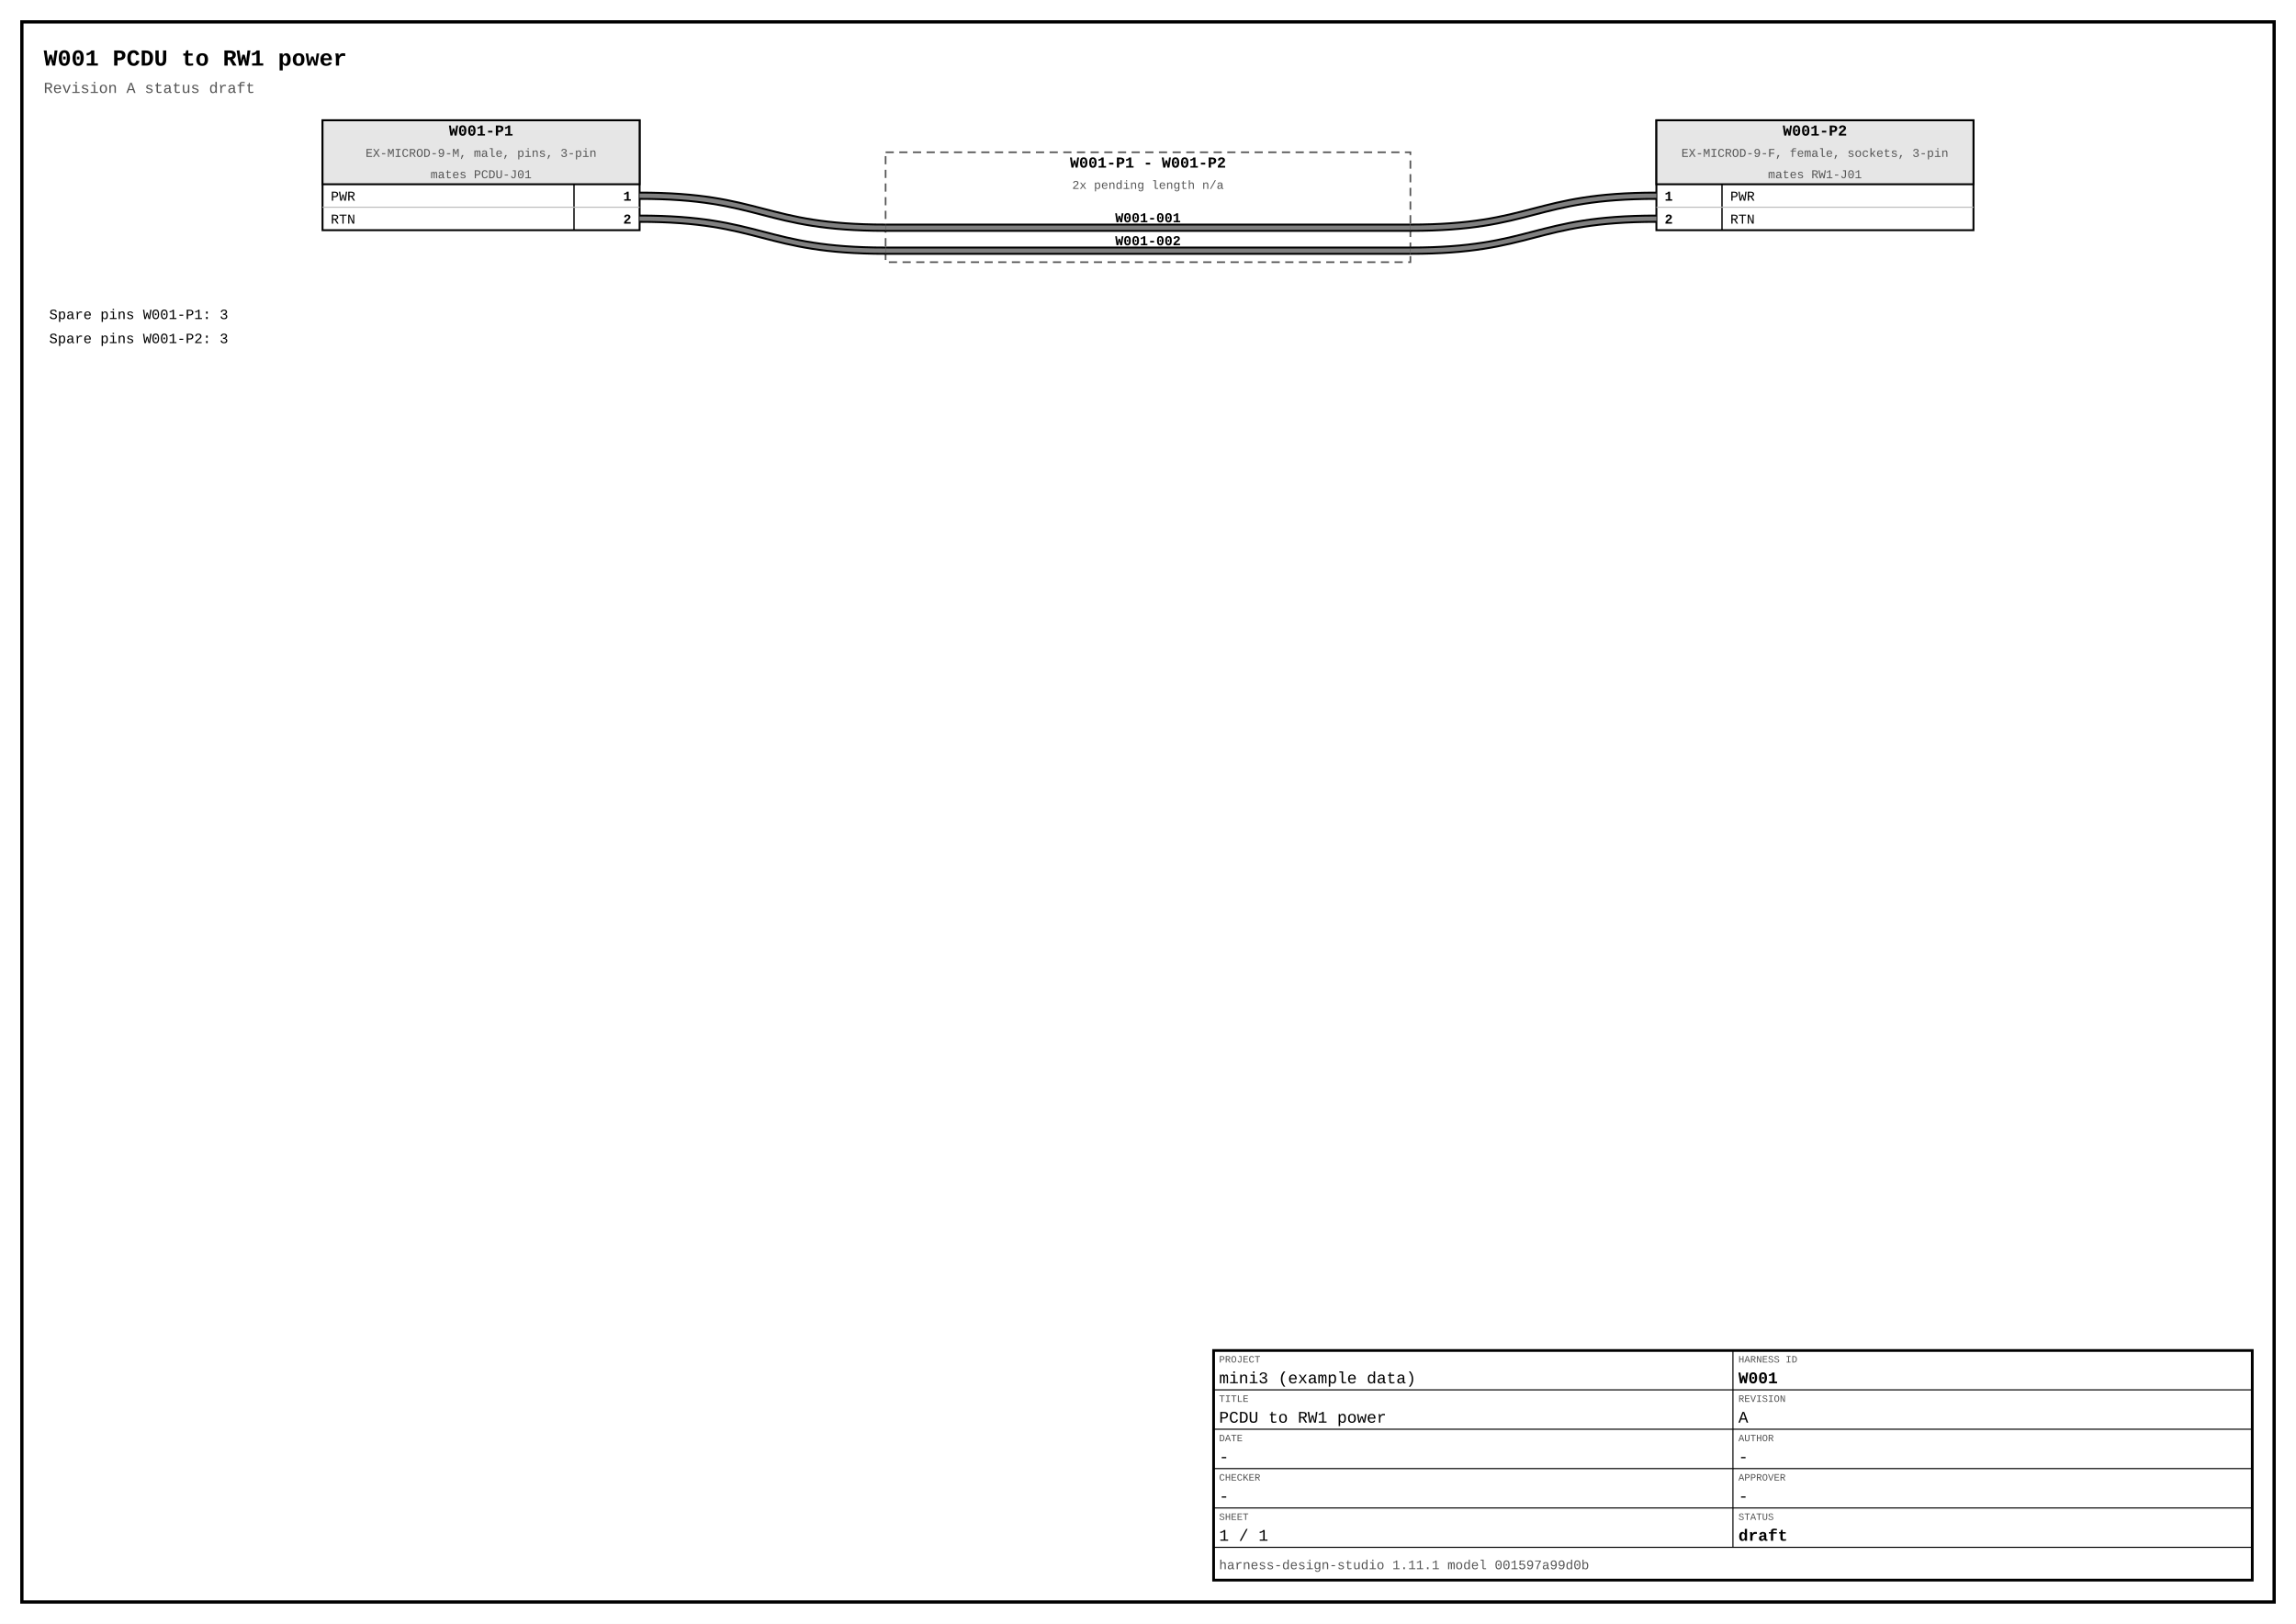
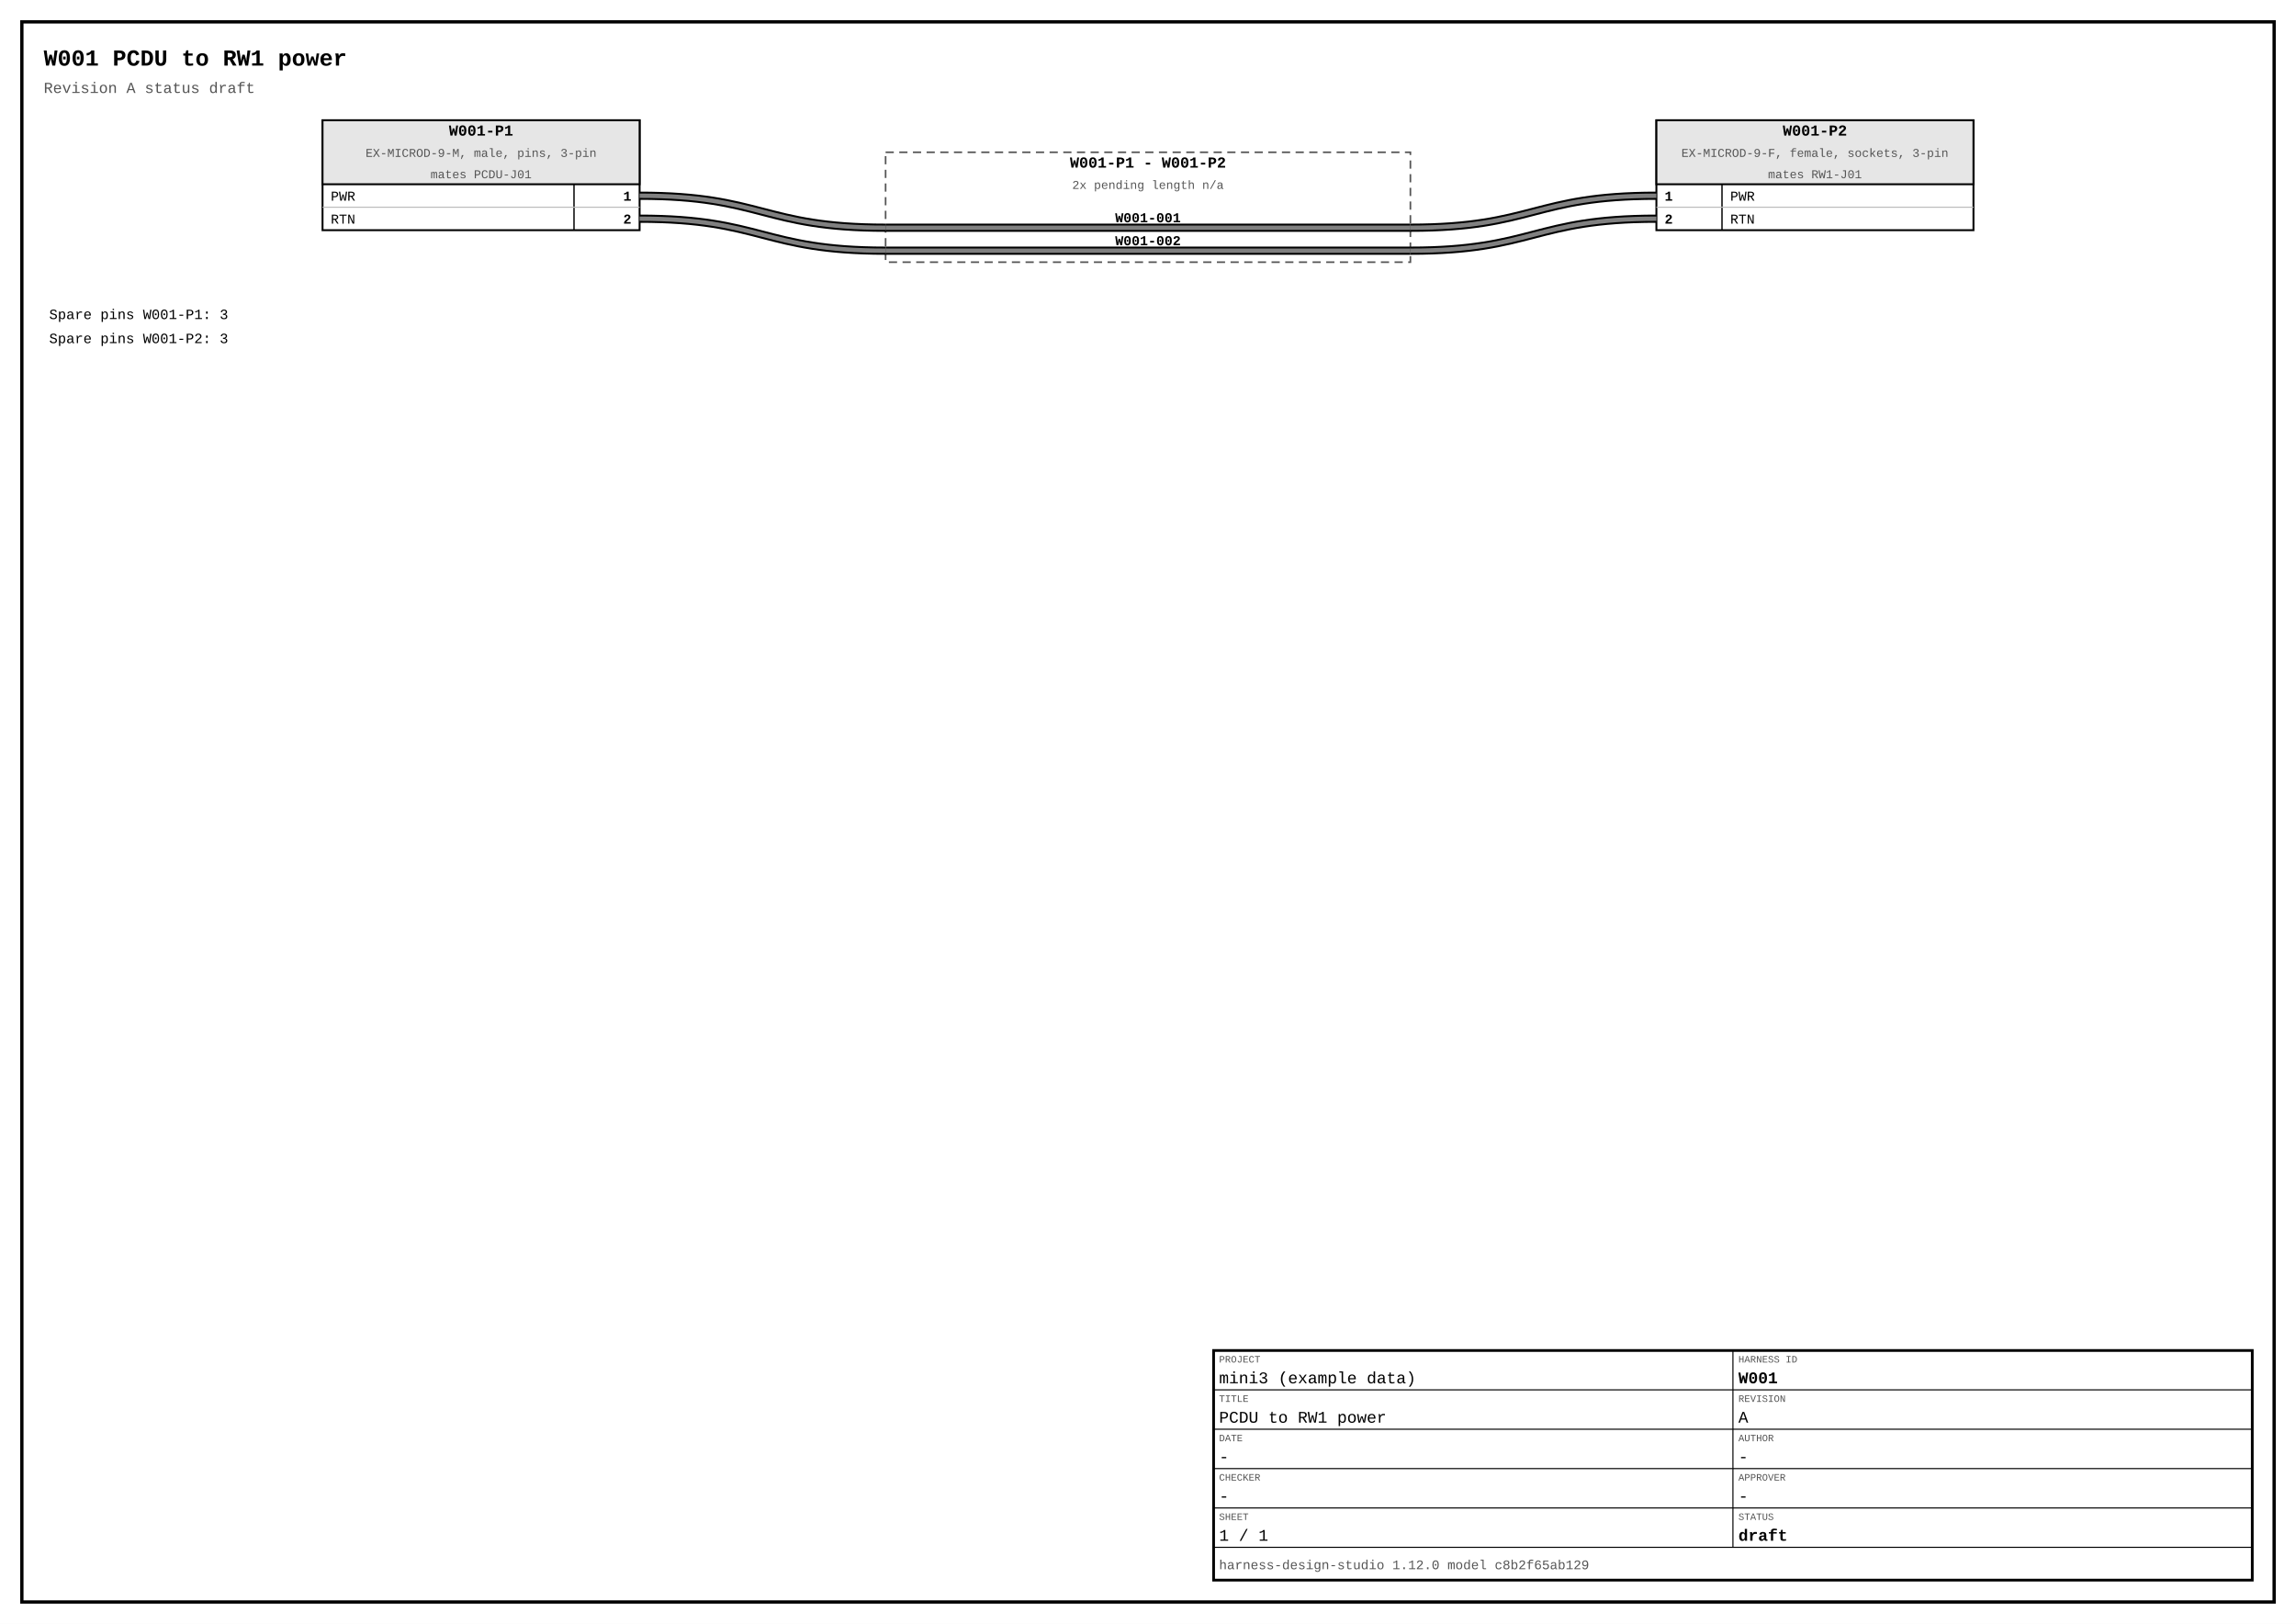
<svg xmlns="http://www.w3.org/2000/svg" width="420mm" height="297mm" viewBox="0 0 420 297" font-family="Courier New, Courier, monospace">
  <rect x="0" y="0" width="420" height="297" fill="#ffffff" />
  <rect x="4" y="4" width="412" height="289" fill="none" stroke="#000000" stroke-width="0.6" />
  <text x="8" y="12" font-size="4.2" font-weight="bold" text-anchor="start" fill="#000000">W001  PCDU to RW1 power</text>
  <text x="8" y="17" font-size="2.8" text-anchor="start" fill="#555555">Revision A  status draft</text>
  <rect x="59" y="22" width="58" height="20.1" fill="#ffffff" stroke="#000000" stroke-width="0.35" />
  <rect x="59" y="22" width="58" height="11.7" fill="#e6e6e6" stroke="#000000" stroke-width="0.35" />
  <text x="88" y="24.8" font-size="2.8" font-weight="bold" text-anchor="middle" fill="#000000">W001-P1</text>
  <text x="88" y="28.7" font-size="2.2" text-anchor="middle" fill="#555555">EX-MICROD-9-M, male, pins, 3-pin</text>
  <text x="88" y="32.6" font-size="2.2" text-anchor="middle" fill="#555555">mates PCDU-J01</text>
  <line x1="105" y1="33.7" x2="105" y2="42.1" stroke="#000000" stroke-width="0.25" />
  <line x1="59" y1="37.9" x2="117" y2="37.9" stroke="#bbbbbb" stroke-width="0.2" />
  <text x="60.5" y="36.7" font-size="2.5" text-anchor="start" fill="#000000" data-ref="sig/W001-P1/1">PWR</text>
  <text x="115.5" y="36.7" font-size="2.5" font-weight="bold" text-anchor="end" fill="#000000" data-ref="pin/W001-P1/1">1</text>
  <text x="60.5" y="40.9" font-size="2.5" text-anchor="start" fill="#000000" data-ref="sig/W001-P1/2">RTN</text>
  <text x="115.5" y="40.9" font-size="2.5" font-weight="bold" text-anchor="end" fill="#000000" data-ref="pin/W001-P1/2">2</text>
  <rect x="303" y="22" width="58" height="20.1" fill="#ffffff" stroke="#000000" stroke-width="0.35" />
  <rect x="303" y="22" width="58" height="11.7" fill="#e6e6e6" stroke="#000000" stroke-width="0.35" />
  <text x="332" y="24.8" font-size="2.8" font-weight="bold" text-anchor="middle" fill="#000000">W001-P2</text>
  <text x="332" y="28.7" font-size="2.2" text-anchor="middle" fill="#555555">EX-MICROD-9-F, female, sockets, 3-pin</text>
  <text x="332" y="32.6" font-size="2.2" text-anchor="middle" fill="#555555">mates RW1-J01</text>
  <line x1="315" y1="33.7" x2="315" y2="42.1" stroke="#000000" stroke-width="0.25" />
  <line x1="303" y1="37.9" x2="361" y2="37.9" stroke="#bbbbbb" stroke-width="0.2" />
  <text x="304.5" y="36.7" font-size="2.5" font-weight="bold" text-anchor="start" fill="#000000" data-ref="pin/W001-P2/1">1</text>
  <text x="316.5" y="36.7" font-size="2.5" text-anchor="start" fill="#000000" data-ref="sig/W001-P2/1">PWR</text>
  <text x="304.5" y="40.9" font-size="2.5" font-weight="bold" text-anchor="start" fill="#000000" data-ref="pin/W001-P2/2">2</text>
  <text x="316.5" y="40.9" font-size="2.5" text-anchor="start" fill="#000000" data-ref="sig/W001-P2/2">RTN</text>
  <rect x="162" y="27.85" width="96" height="20.1" fill="none" stroke="#555555" stroke-width="0.3" stroke-dasharray="1.5 1" />
  <text x="210" y="30.65" font-size="2.8" font-weight="bold" text-anchor="middle" fill="#000000">W001-P1 - W001-P2</text>
  <text x="210" y="34.55" font-size="2.2" text-anchor="middle" fill="#555555">2x  pending  length n/a</text>
  <path d="M 117 35.8 C 139.5 35.8 139.5 41.65 162 41.65" fill="none" stroke="#000000" stroke-width="1.5" />
  <line x1="162" y1="41.65" x2="258" y2="41.65" stroke="#000000" stroke-width="1.5" />
  <path d="M 258 41.65 C 280.5 41.65 280.5 35.8 303 35.8" fill="none" stroke="#000000" stroke-width="1.5" />
  <path d="M 117 35.8 C 139.5 35.8 139.5 41.65 162 41.65" fill="none" stroke="#808080" stroke-width="0.8" />
  <line x1="162" y1="41.65" x2="258" y2="41.65" stroke="#808080" stroke-width="0.8" />
  <path d="M 258 41.65 C 280.5 41.65 280.5 35.8 303 35.8" fill="none" stroke="#808080" stroke-width="0.8" />
  <text x="210" y="40.65" font-size="2.5" font-weight="bold" text-anchor="middle" fill="#000000">W001-001</text>
  <path d="M 117 40 C 139.5 40 139.5 45.85 162 45.85" fill="none" stroke="#000000" stroke-width="1.5" />
  <line x1="162" y1="45.85" x2="258" y2="45.85" stroke="#000000" stroke-width="1.5" />
  <path d="M 258 45.85 C 280.5 45.85 280.5 40 303 40" fill="none" stroke="#000000" stroke-width="1.5" />
  <path d="M 117 40 C 139.5 40 139.5 45.85 162 45.85" fill="none" stroke="#808080" stroke-width="0.8" />
  <line x1="162" y1="45.85" x2="258" y2="45.85" stroke="#808080" stroke-width="0.8" />
  <path d="M 258 45.85 C 280.5 45.85 280.5 40 303 40" fill="none" stroke="#808080" stroke-width="0.8" />
  <text x="210" y="44.85" font-size="2.5" font-weight="bold" text-anchor="middle" fill="#000000">W001-002</text>
  <text x="9" y="58.35" font-size="2.6" text-anchor="start" fill="#000000">Spare pins W001-P1: 3</text>
  <text x="9" y="62.75" font-size="2.6" text-anchor="start" fill="#000000">Spare pins W001-P2: 3</text>
  <rect x="222" y="247" width="190" height="42" fill="none" stroke="#000000" stroke-width="0.5" />
  <line x1="222" y1="247" x2="317" y2="247" stroke="#000000" stroke-width="0.2" />
  <text x="223" y="249.2" font-size="1.8" text-anchor="start" fill="#555555">PROJECT</text>
  <text x="223" y="253" font-size="3" text-anchor="start" fill="#000000">mini3 (example data)</text>
  <line x1="317" y1="247" x2="412" y2="247" stroke="#000000" stroke-width="0.2" />
  <text x="318" y="249.2" font-size="1.8" text-anchor="start" fill="#555555">HARNESS ID</text>
  <text x="318" y="253" font-size="3" font-weight="bold" text-anchor="start" fill="#000000">W001</text>
  <line x1="222" y1="254.2" x2="317" y2="254.2" stroke="#000000" stroke-width="0.2" />
  <text x="223" y="256.4" font-size="1.8" text-anchor="start" fill="#555555">TITLE</text>
  <text x="223" y="260.2" font-size="3" text-anchor="start" fill="#000000">PCDU to RW1 power</text>
  <line x1="317" y1="254.2" x2="412" y2="254.2" stroke="#000000" stroke-width="0.2" />
  <text x="318" y="256.4" font-size="1.8" text-anchor="start" fill="#555555">REVISION</text>
  <text x="318" y="260.2" font-size="3" text-anchor="start" fill="#000000">A</text>
  <line x1="222" y1="261.4" x2="317" y2="261.4" stroke="#000000" stroke-width="0.2" />
  <text x="223" y="263.6" font-size="1.8" text-anchor="start" fill="#555555">DATE</text>
  <text x="223" y="267.4" font-size="3" text-anchor="start" fill="#000000">-</text>
  <line x1="317" y1="261.4" x2="412" y2="261.4" stroke="#000000" stroke-width="0.2" />
  <text x="318" y="263.6" font-size="1.8" text-anchor="start" fill="#555555">AUTHOR</text>
  <text x="318" y="267.4" font-size="3" text-anchor="start" fill="#000000">-</text>
  <line x1="222" y1="268.6" x2="317" y2="268.6" stroke="#000000" stroke-width="0.2" />
  <text x="223" y="270.8" font-size="1.8" text-anchor="start" fill="#555555">CHECKER</text>
  <text x="223" y="274.6" font-size="3" text-anchor="start" fill="#000000">-</text>
  <line x1="317" y1="268.6" x2="412" y2="268.6" stroke="#000000" stroke-width="0.2" />
  <text x="318" y="270.8" font-size="1.8" text-anchor="start" fill="#555555">APPROVER</text>
  <text x="318" y="274.6" font-size="3" text-anchor="start" fill="#000000">-</text>
  <line x1="222" y1="275.8" x2="317" y2="275.8" stroke="#000000" stroke-width="0.2" />
  <text x="223" y="278" font-size="1.8" text-anchor="start" fill="#555555">SHEET</text>
  <text x="223" y="281.8" font-size="3" text-anchor="start" fill="#000000">1 / 1</text>
  <line x1="317" y1="275.8" x2="412" y2="275.8" stroke="#000000" stroke-width="0.2" />
  <text x="318" y="278" font-size="1.8" text-anchor="start" fill="#555555">STATUS</text>
  <text x="318" y="281.8" font-size="3" font-weight="bold" text-anchor="start" fill="#000000">draft</text>
  <line x1="317" y1="247" x2="317" y2="283" stroke="#000000" stroke-width="0.2" />
  <line x1="222" y1="283" x2="412" y2="283" stroke="#000000" stroke-width="0.2" />
-   <text x="223" y="287" font-size="2.4" text-anchor="start" fill="#555555">harness-design-studio 1.11.1 model 001597a99d0b</text>
+   <text x="223" y="287" font-size="2.4" text-anchor="start" fill="#555555">harness-design-studio 1.12.0 model c8b2f65ab129</text>
</svg>
